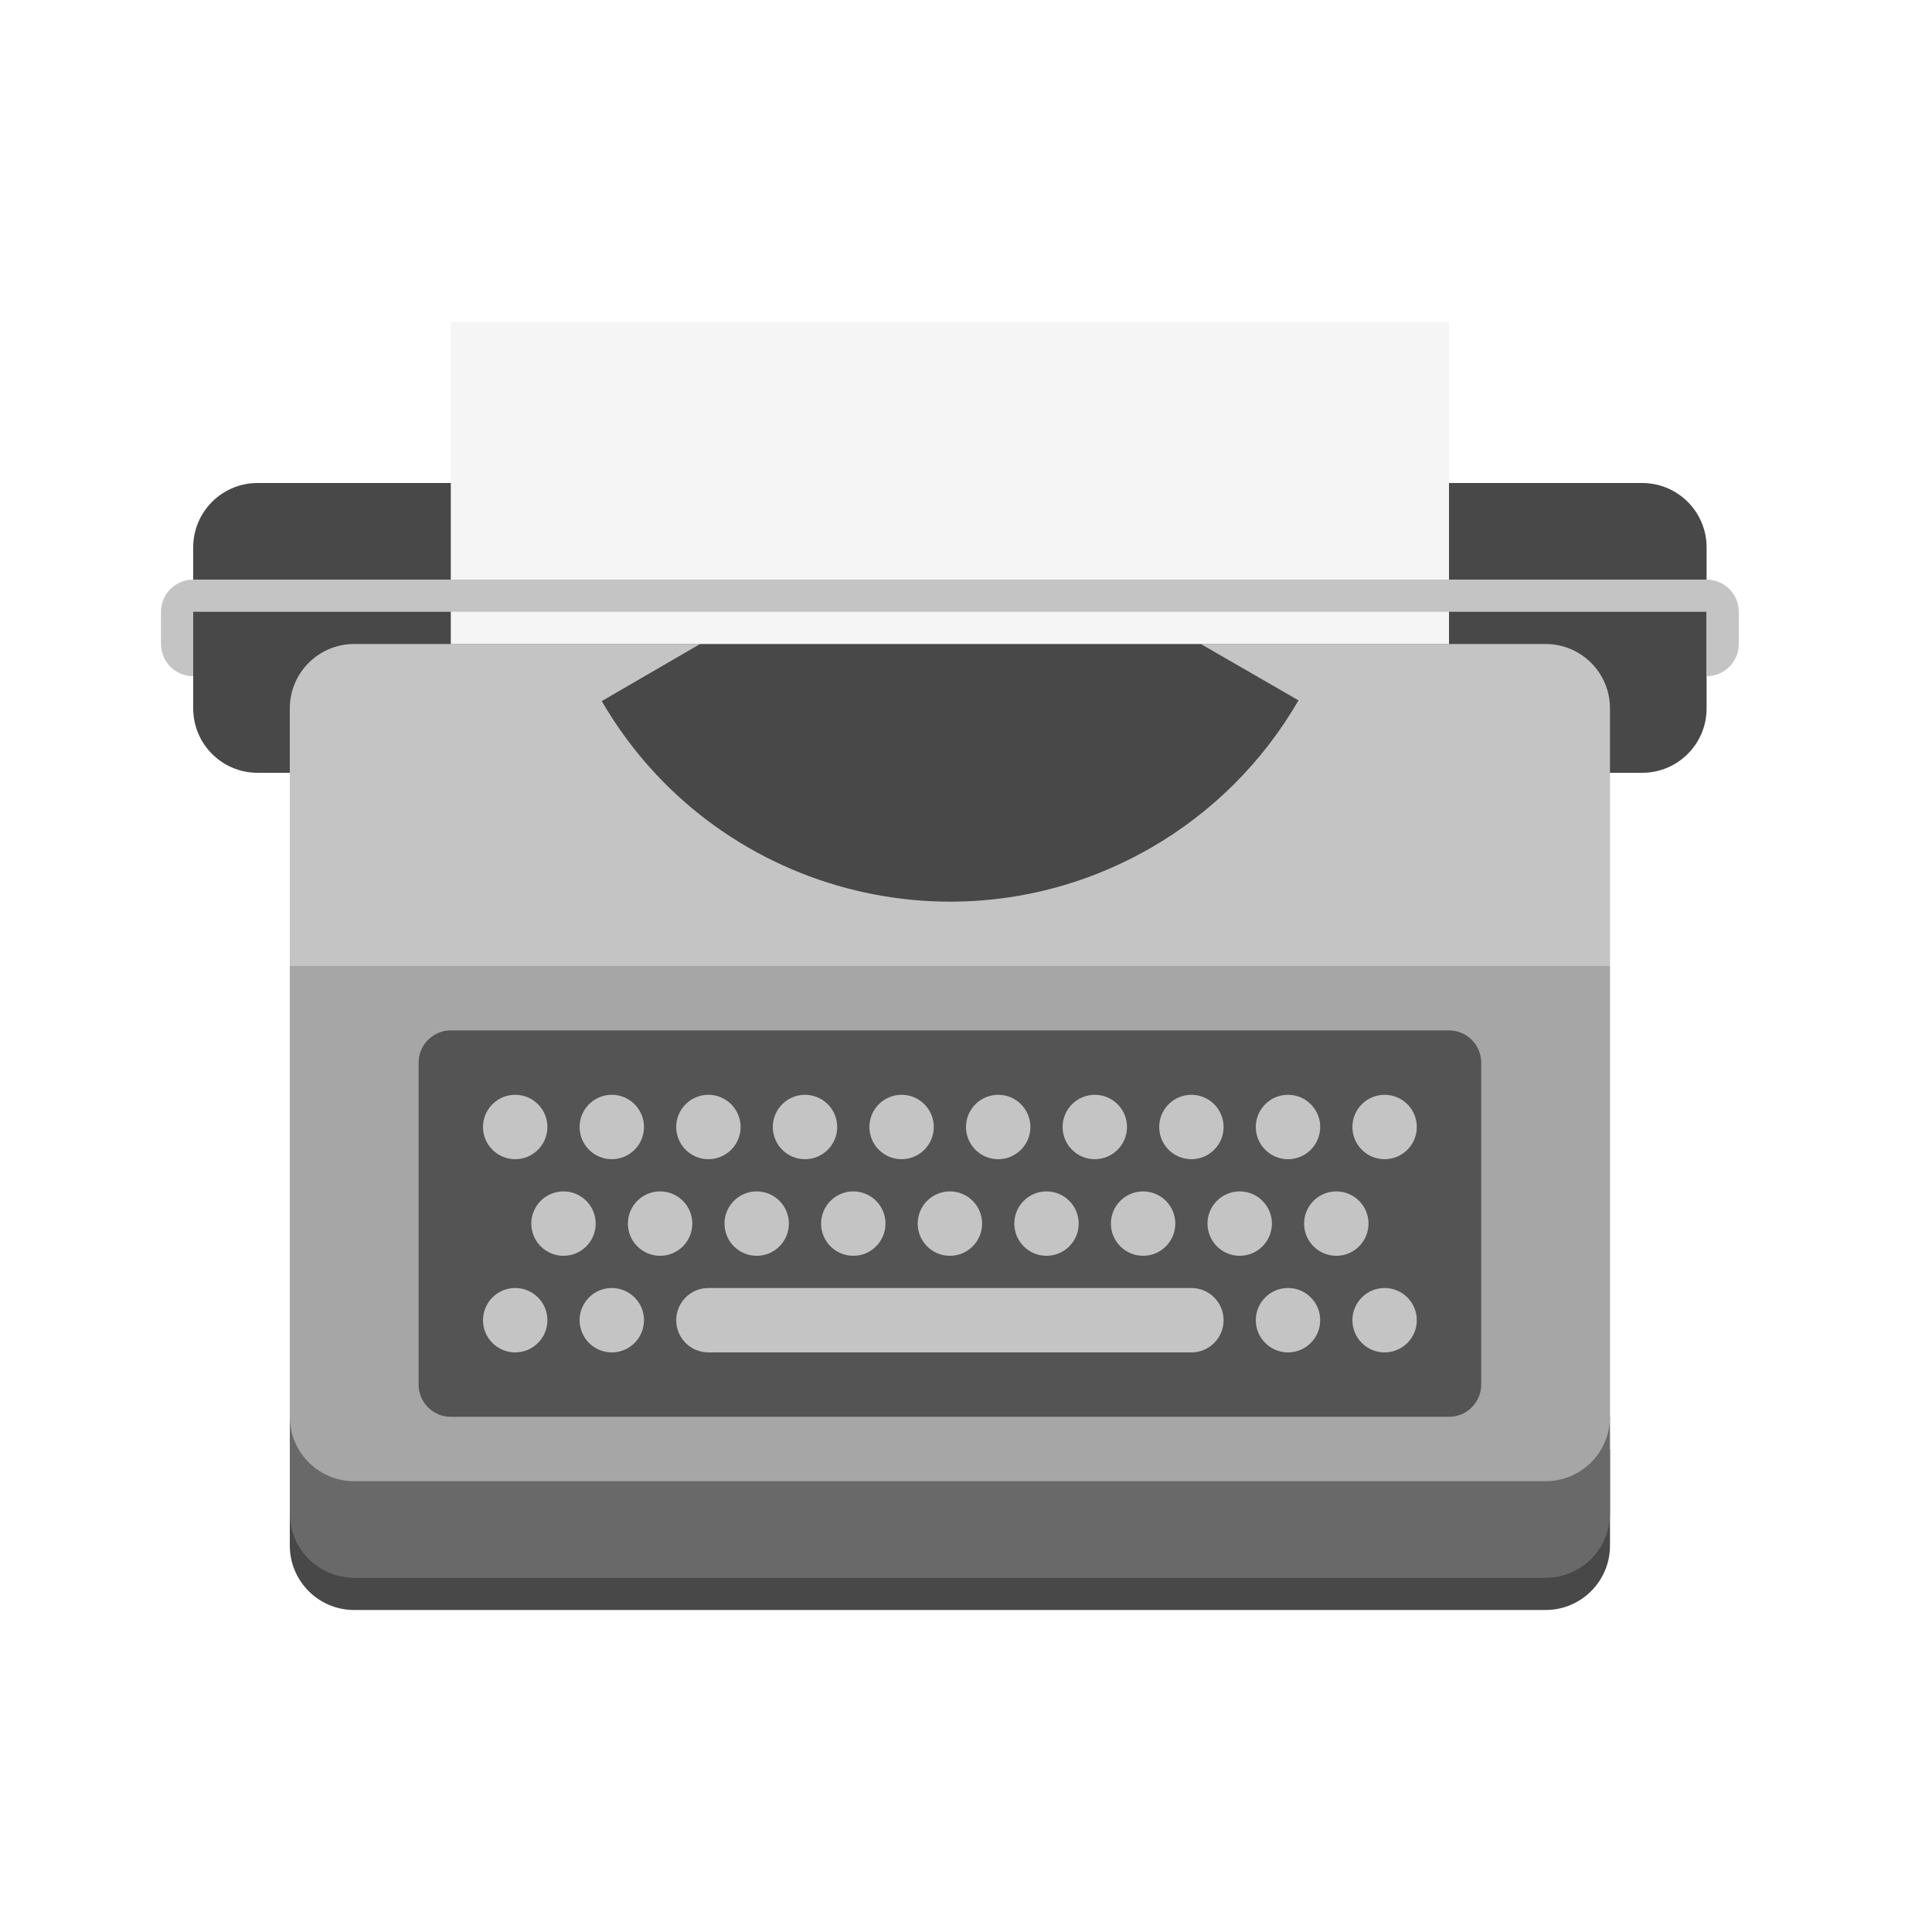
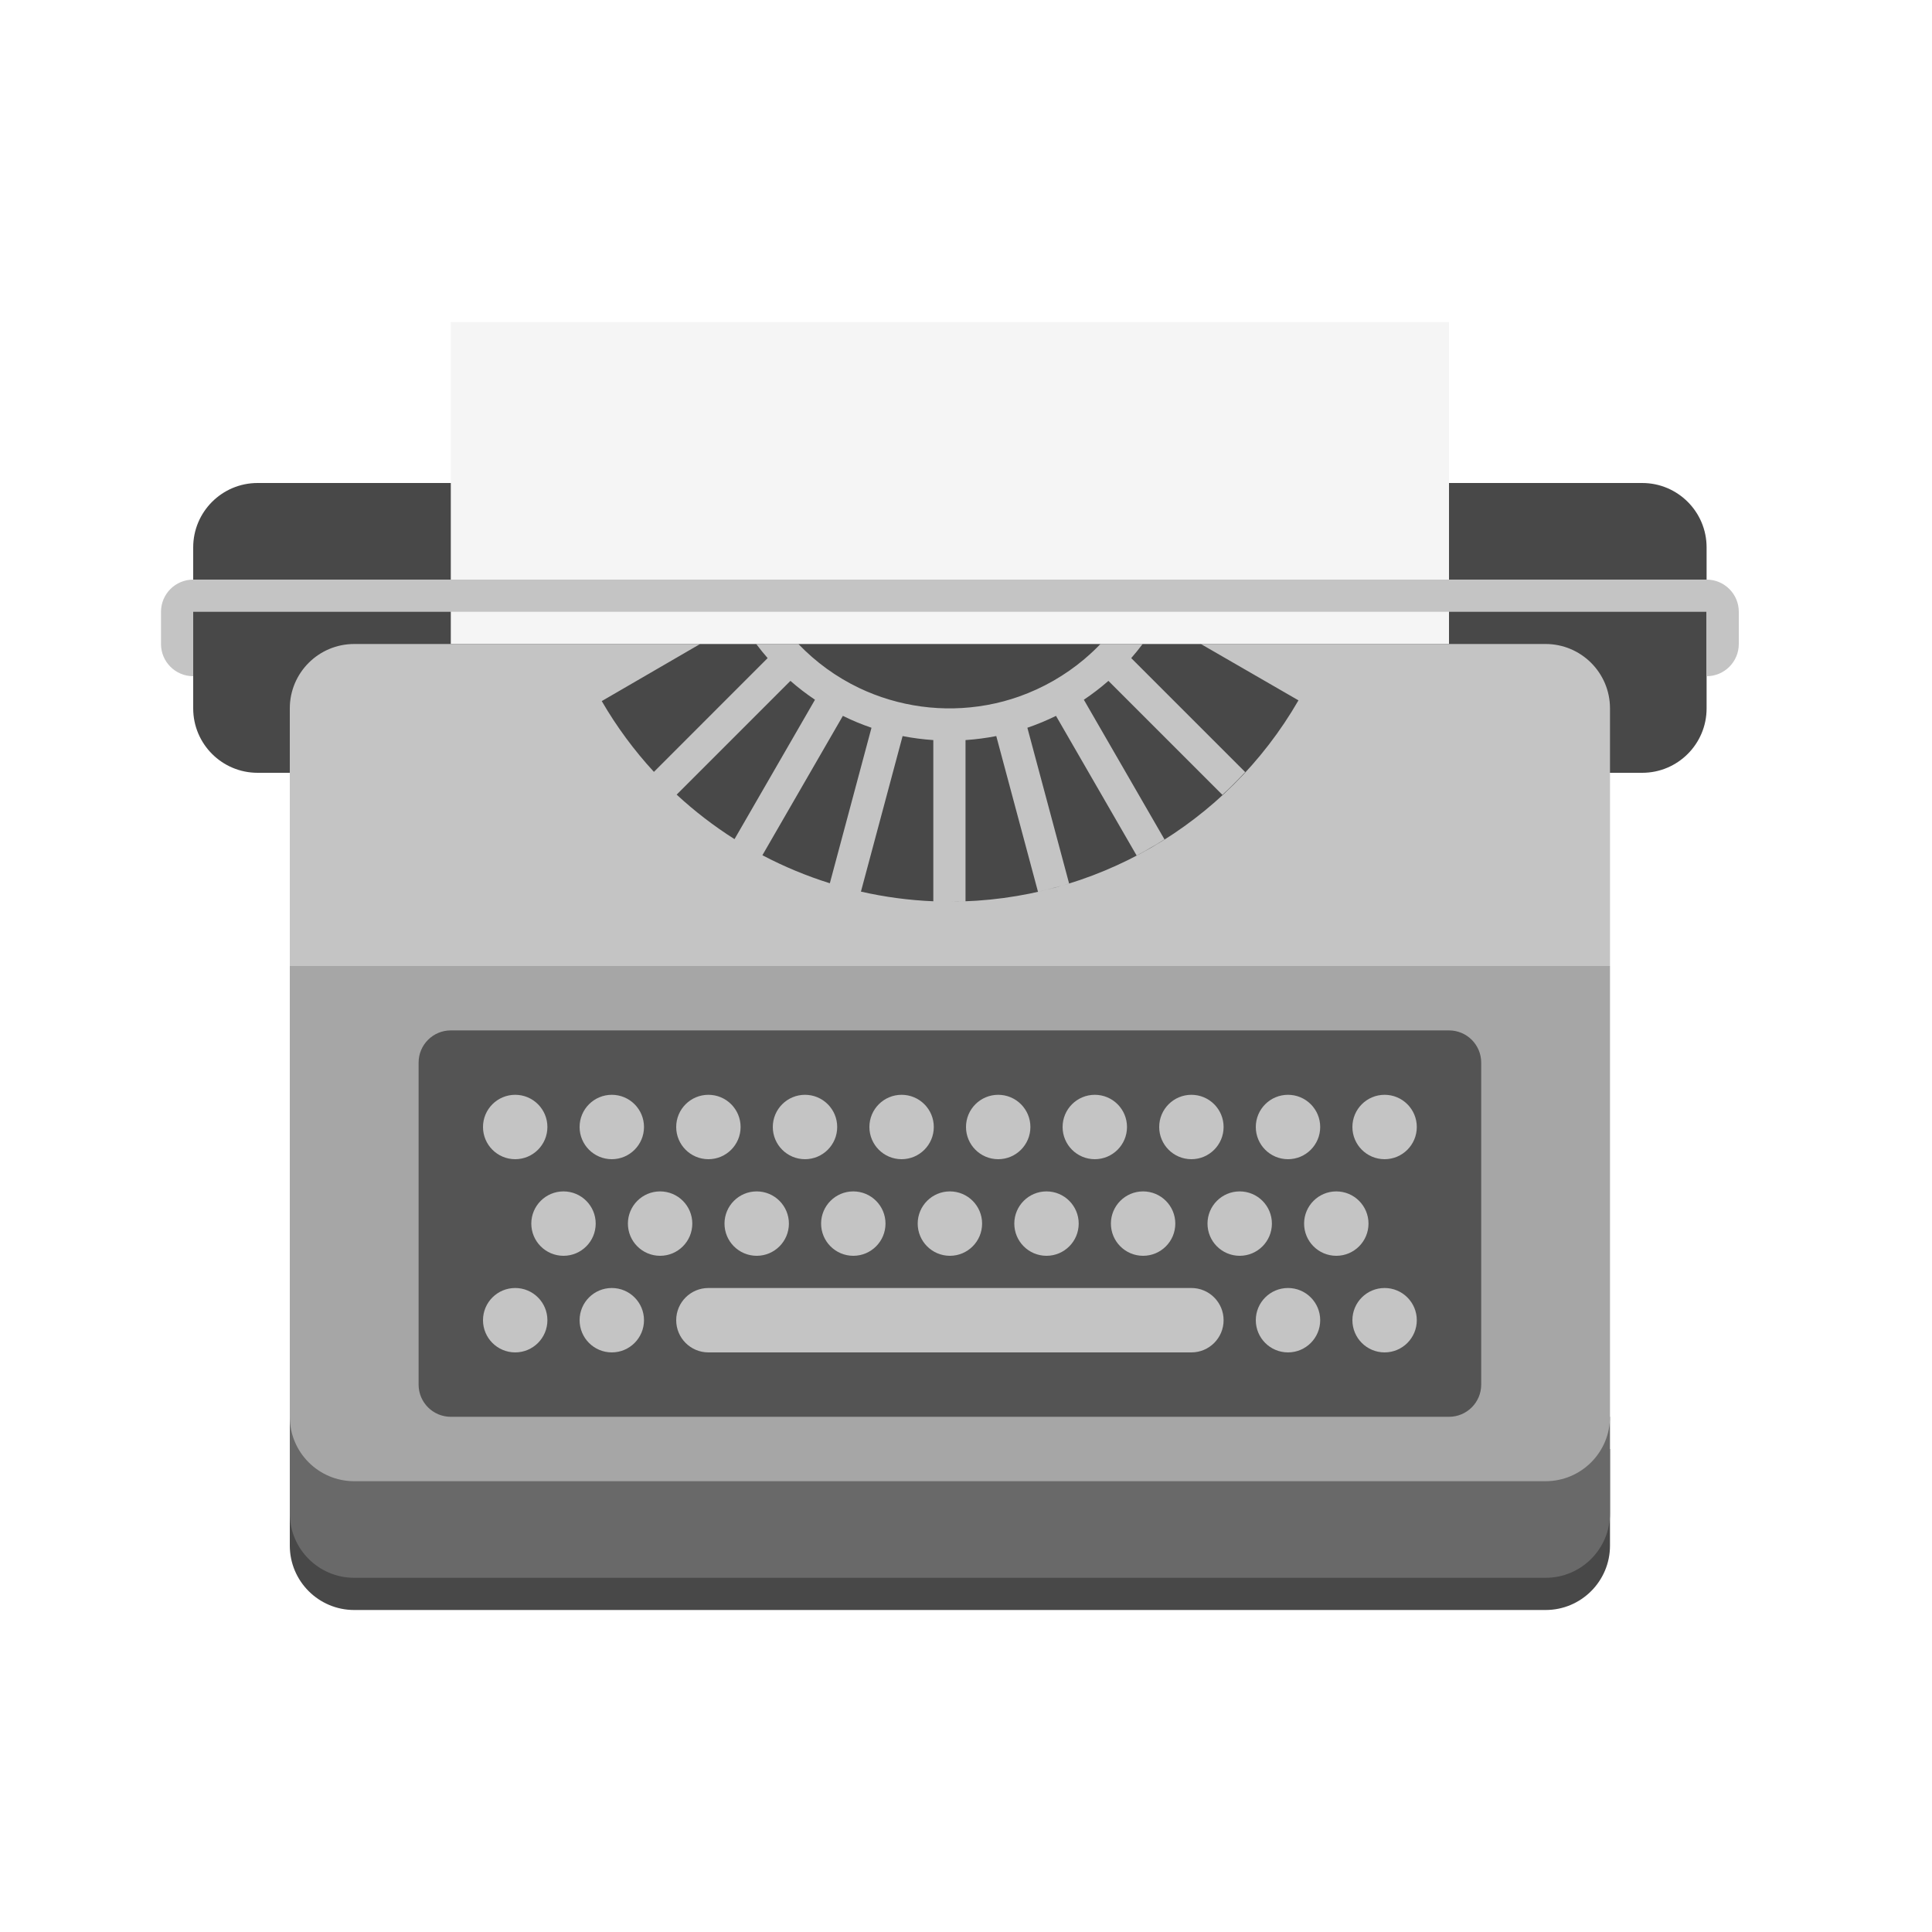
<svg xmlns="http://www.w3.org/2000/svg" width="60" height="60" fill="none" viewBox="0 0 60 60">
-   <rect width="47" height="9" x="6" y="15" fill="#484848" rx="2" />
-   <path fill="#484848" d="M17 19h25v11H17zM9 45h41v3a2 2 0 01-2 2H11a2 2 0 01-2-2v-3z" />
+   <path fill="#484848" d="M8 15a2 2 0 00-2 2v5a2 2 0 002 2h9v6h25v-6h9a2 2 0 002-2v-5a2 2 0 00-2-2H8zM9 45h41v3a2 2 0 01-2 2H11a2 2 0 01-2-2v-3z" />
  <path fill="#696969" d="M9 44h41v3a2 2 0 01-2 2H11a2 2 0 01-2-2v-3z" />
  <path fill="#A6A6A6" d="M9 30h41v14a2 2 0 01-2 2H11a2 2 0 01-2-2V30z" />
  <rect width="33" height="12" x="13" y="32" fill="#545454" rx="1" />
-   <circle cx="16" cy="35" r="1" fill="#C4C4C4" />
-   <circle cx="17.5" cy="38" r="1" fill="#C4C4C4" />
-   <circle cx="20.5" cy="38" r="1" fill="#C4C4C4" />
-   <circle cx="19" cy="41" r="1" fill="#C4C4C4" />
-   <circle cx="16" cy="41" r="1" fill="#C4C4C4" />
-   <circle cx="40" cy="41" r="1" fill="#C4C4C4" />
-   <circle cx="43" cy="41" r="1" fill="#C4C4C4" />
-   <circle cx="23.5" cy="38" r="1" fill="#C4C4C4" />
-   <circle cx="26.5" cy="38" r="1" fill="#C4C4C4" />
-   <circle cx="29.5" cy="38" r="1" fill="#C4C4C4" />
-   <circle cx="32.5" cy="38" r="1" fill="#C4C4C4" />
-   <circle cx="35.5" cy="38" r="1" fill="#C4C4C4" />
-   <circle cx="38.5" cy="38" r="1" fill="#C4C4C4" />
-   <circle cx="41.5" cy="38" r="1" fill="#C4C4C4" />
-   <circle cx="19" cy="35" r="1" fill="#C4C4C4" />
-   <circle cx="22" cy="35" r="1" fill="#C4C4C4" />
-   <circle cx="25" cy="35" r="1" fill="#C4C4C4" />
-   <circle cx="28" cy="35" r="1" fill="#C4C4C4" />
-   <circle cx="31" cy="35" r="1" fill="#C4C4C4" />
-   <circle cx="34" cy="35" r="1" fill="#C4C4C4" />
-   <circle cx="37" cy="35" r="1" fill="#C4C4C4" />
-   <circle cx="40" cy="35" r="1" fill="#C4C4C4" />
-   <circle cx="43" cy="35" r="1" fill="#C4C4C4" />
-   <rect width="17" height="2" x="21" y="40" fill="#C4C4C4" rx="1" />
-   <path fill="#C4C4C4" fill-rule="evenodd" d="M35.756 26.322a12.5 12.5 0 004.57-4.572L37.293 20H48a2 2 0 012 2v8H9v-8a2 2 0 012-2h10.743l-3.055 1.773a12.5 12.5 0 0017.068 4.549z" clip-rule="evenodd" />
-   <g>
-     <mask id="a" width="23" height="10" x="18" y="19" maskUnits="userSpaceOnUse">
-       <path fill="#000" d="M18 19h23v10H18z" />
-     </mask>
-     <g mask="url(#a)">
-       <mask id="b" width="25" height="25" x="17" y="3" maskUnits="userSpaceOnUse">
-         <path fill="#C4C4C4" fill-rule="evenodd" d="M29.5 28C36.404 28 42 22.404 42 15.5S36.404 3 29.5 3 17 8.596 17 15.5 22.596 28 29.5 28zm0-6a6.5 6.5 0 100-13 6.5 6.5 0 000 13z" clip-rule="evenodd" />
-       </mask>
-       <g mask="url(#b)">
-         <path fill="#C4C4C4" fill-rule="evenodd" d="M29 11.702V3h1v8.702l2.252-8.405.966.258-2.252 8.406 4.351-7.536.866.5-4.351 7.536 6.153-6.153.707.707-8.485 8.485 8.485 8.485-.707.707-6.153-6.153 4.351 7.536-.866.5-4.351-7.536 2.252 8.406-.966.258L30 19.298V28h-1v-8.702l-2.252 8.405-.966-.258 2.252-8.406-4.351 7.536-.866-.5 4.351-7.536-6.153 6.153-.707-.707 8.485-8.485-8.485-8.485.707-.707 6.153 6.153-4.351-7.536.866-.5 4.351 7.536-2.252-8.406.966-.258L29 11.702z" clip-rule="evenodd" />
-         <circle cx="29.5" cy="15.5" r="7" stroke="#C4C4C4" />
-       </g>
-     </g>
-   </g>
+   <path fill="#C4C4C4" d="M17 35a1 1 0 11-2 0 1 1 0 012 0zM18.5 38a1 1 0 11-2 0 1 1 0 012 0zM21.5 38a1 1 0 11-2 0 1 1 0 012 0zM20 41a1 1 0 11-2 0 1 1 0 012 0zM17 41a1 1 0 11-2 0 1 1 0 012 0zM41 41a1 1 0 11-2 0 1 1 0 012 0zM44 41a1 1 0 11-2 0 1 1 0 012 0zM24.5 38a1 1 0 11-2 0 1 1 0 012 0zM27.5 38a1 1 0 11-2 0 1 1 0 012 0zM30.5 38a1 1 0 11-2 0 1 1 0 012 0zM33.5 38a1 1 0 11-2 0 1 1 0 012 0zM36.5 38a1 1 0 11-2 0 1 1 0 012 0zM39.5 38a1 1 0 11-2 0 1 1 0 012 0zM42.5 38a1 1 0 11-2 0 1 1 0 012 0zM20 35a1 1 0 11-2 0 1 1 0 012 0zM23 35a1 1 0 11-2 0 1 1 0 012 0zM26 35a1 1 0 11-2 0 1 1 0 012 0zM29 35a1 1 0 11-2 0 1 1 0 012 0zM32 35a1 1 0 11-2 0 1 1 0 012 0zM35 35a1 1 0 11-2 0 1 1 0 012 0zM38 35a1 1 0 11-2 0 1 1 0 012 0zM41 35a1 1 0 11-2 0 1 1 0 012 0zM44 35a1 1 0 11-2 0 1 1 0 012 0zM21 41a1 1 0 011-1h15a1 1 0 110 2H22a1 1 0 01-1-1z" />
  <path fill="#F5F5F5" d="M14 10h31v10H14z" />
-   <path fill="#C4C4C4" d="M5 19a1 1 0 011-1v3a1 1 0 01-1-1v-1zM53 18a1 1 0 011 1v1a1 1 0 01-1 1v-3z" />
-   <path stroke="#C4C4C4" d="M6 18.5h47" />
+   <path fill="#C4C4C4" fill-rule="evenodd" d="M23.485 20c.113.15.231.297.355.438l-3.532 3.533a12.495 12.495 0 01-1.62-2.198L21.743 20H11a2 2 0 00-2 2v8h41v-8a2 2 0 00-2-2H37.294l3.031 1.75A12.5 12.5 0 0129.513 28h-.02c.165 0 .33-.003.492-.01v-5.006c.325-.022.643-.064.955-.125l1.296 4.837c.075-.016.15-.034.224-.052l.536-.144c.069-.02.137-.04.206-.062l-1.296-4.837a7.46 7.46 0 00.889-.369l2.504 4.337c.076-.04.153-.082.229-.124l.395-.228c.081-.049.161-.098.241-.149l-2.504-4.337c.267-.179.522-.375.763-.586l3.54 3.54c.122-.112.24-.226.358-.343l.007-.007c.116-.117.23-.236.343-.357l-3.54-3.54c.123-.141.242-.287.355-.438h-1.31c-.147.153-.3.298-.462.436l-.034.03a6.535 6.535 0 01-2.034 1.166c-.312.11-.634.197-.966.258l-.044.008a6.532 6.532 0 01-3.959-.534A6.488 6.488 0 0124.795 20h-1.31zm-.674 6.06a12.504 12.504 0 01-1.797-1.382l3.533-3.533c.241.211.496.407.763.586l-2.499 4.329zm2.96 1.37a12.492 12.492 0 01-2.094-.87l2.499-4.328c.286.141.583.265.889.369l-1.294 4.83zm3.214.56a12.504 12.504 0 01-2.248-.3l1.294-4.83c.312.06.63.102.954.124v5.005z" clip-rule="evenodd" />
+   <path fill="#C4C4C4" d="M5 19a1 1 0 011-1h47a1 1 0 011 1v1a1 1 0 01-1 1v-2H6v2a1 1 0 01-1-1v-1z" />
</svg>
